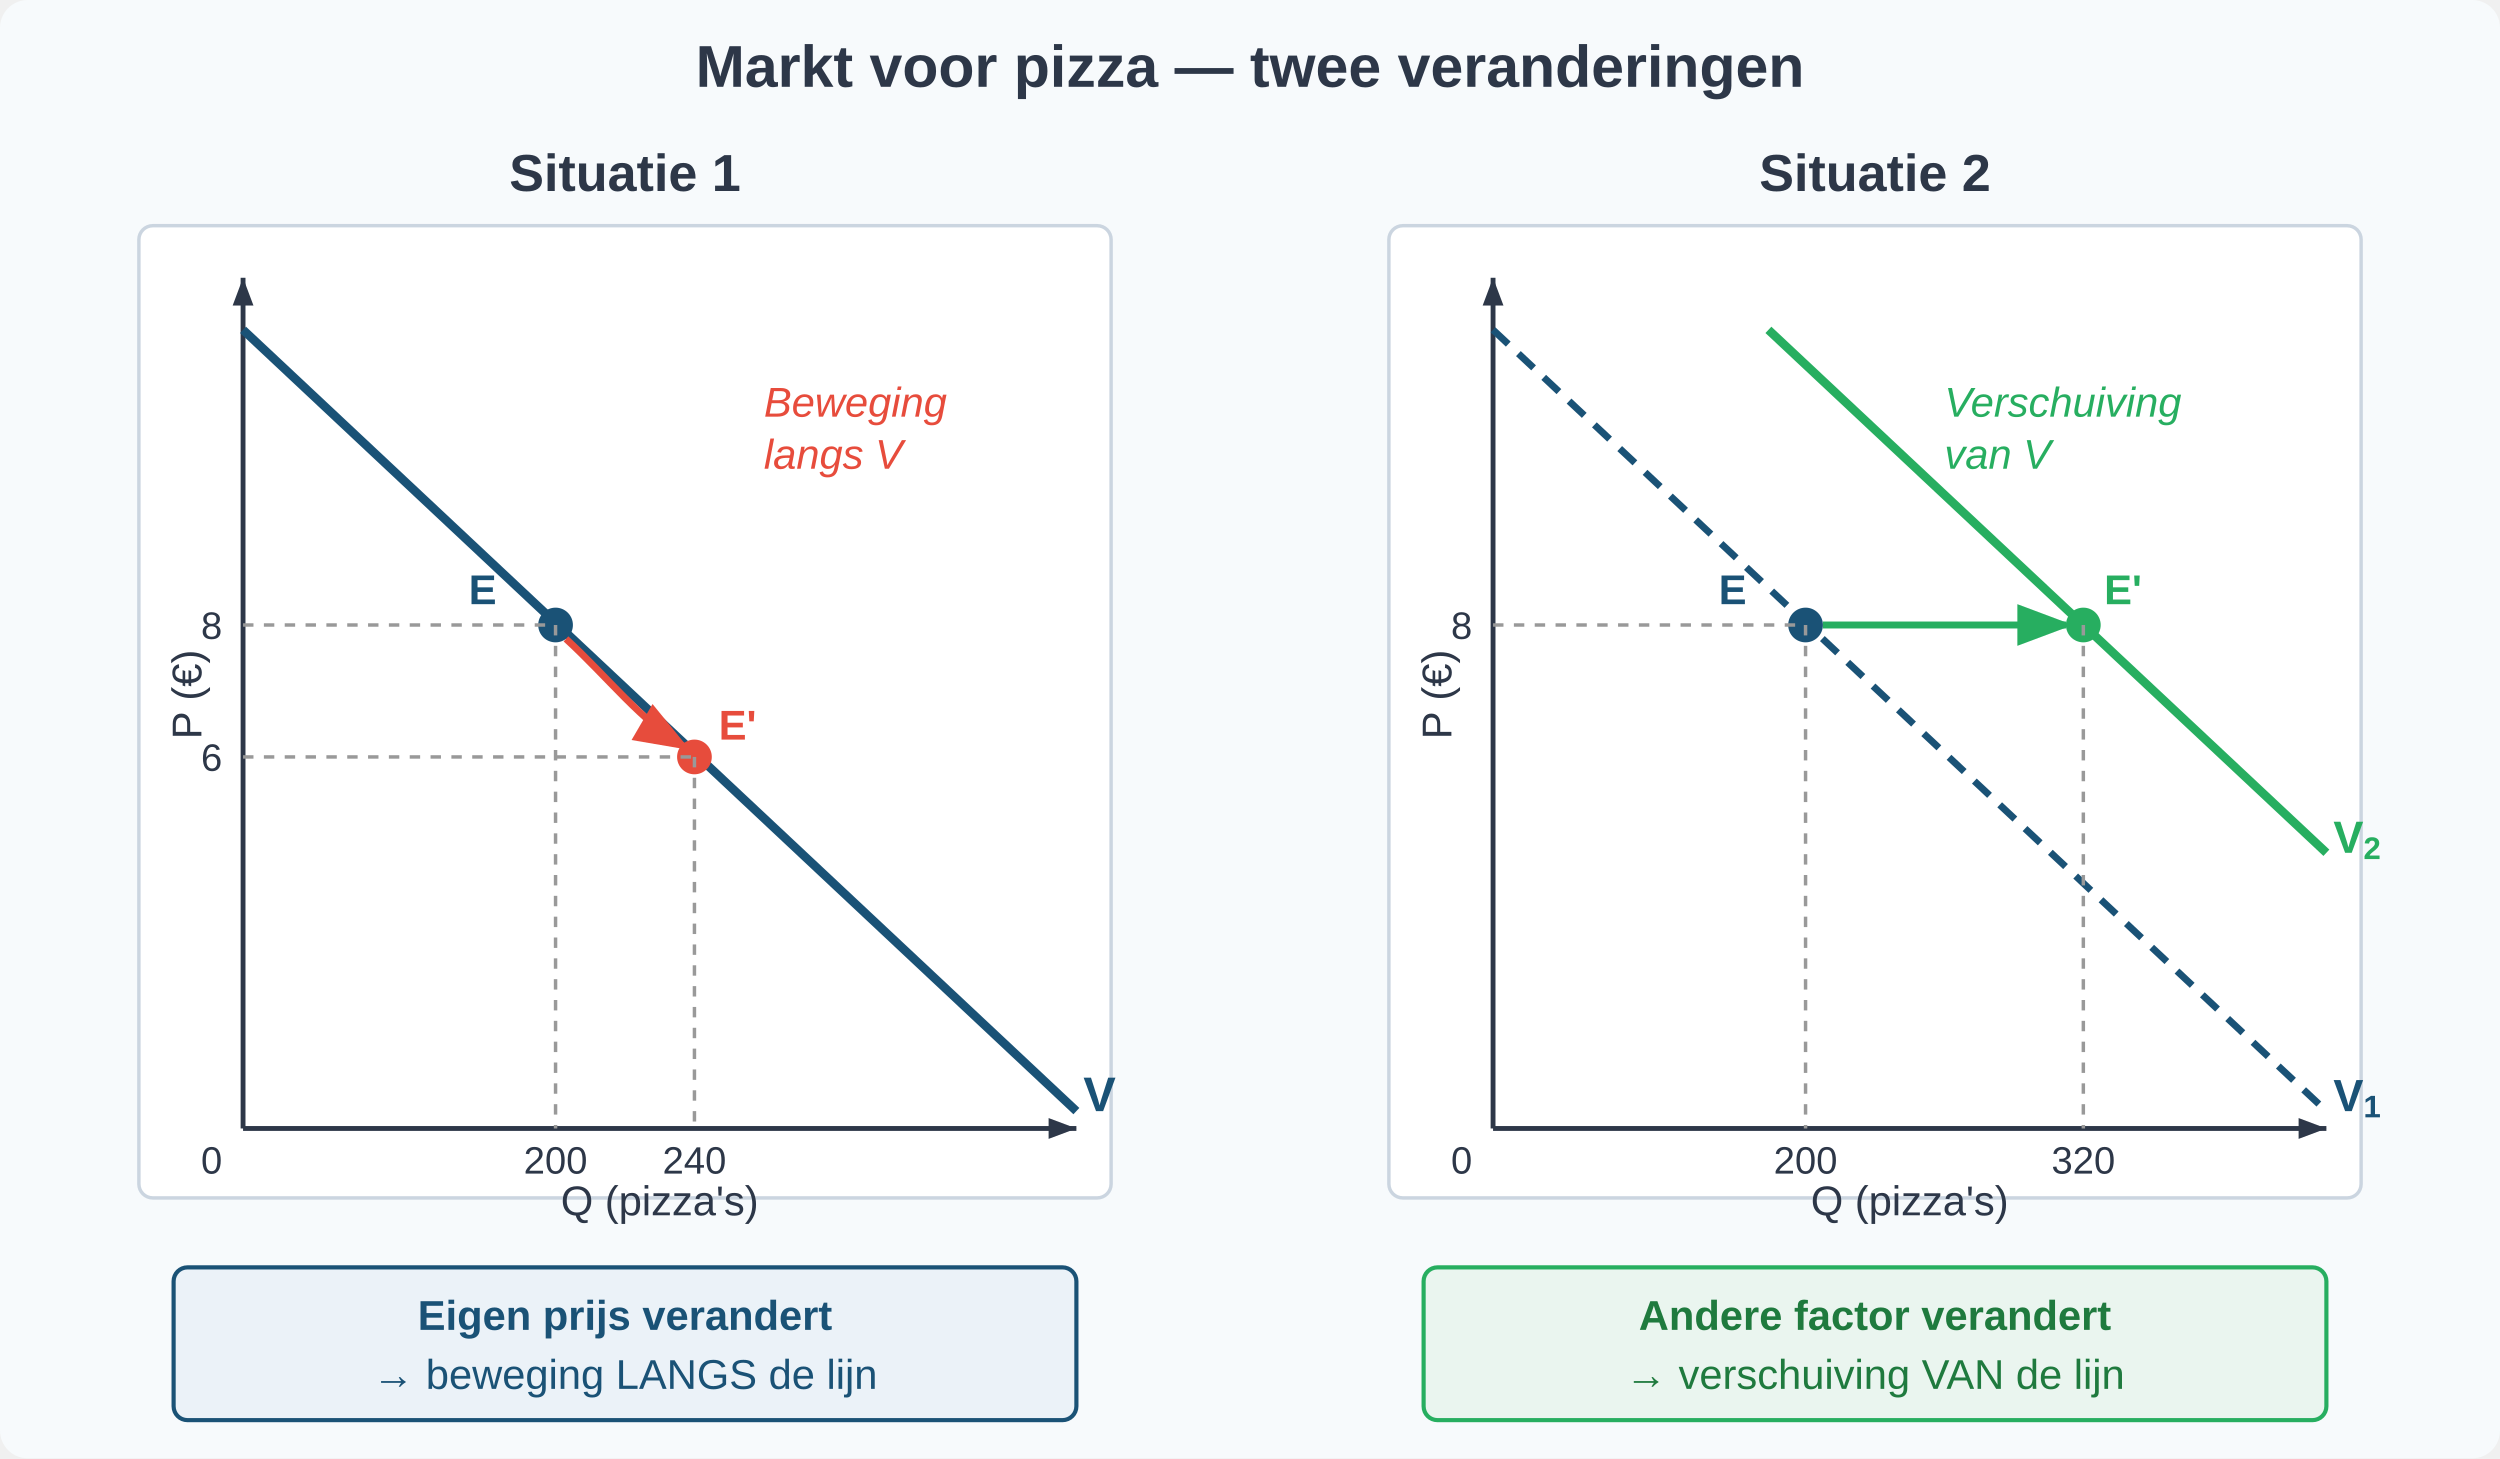
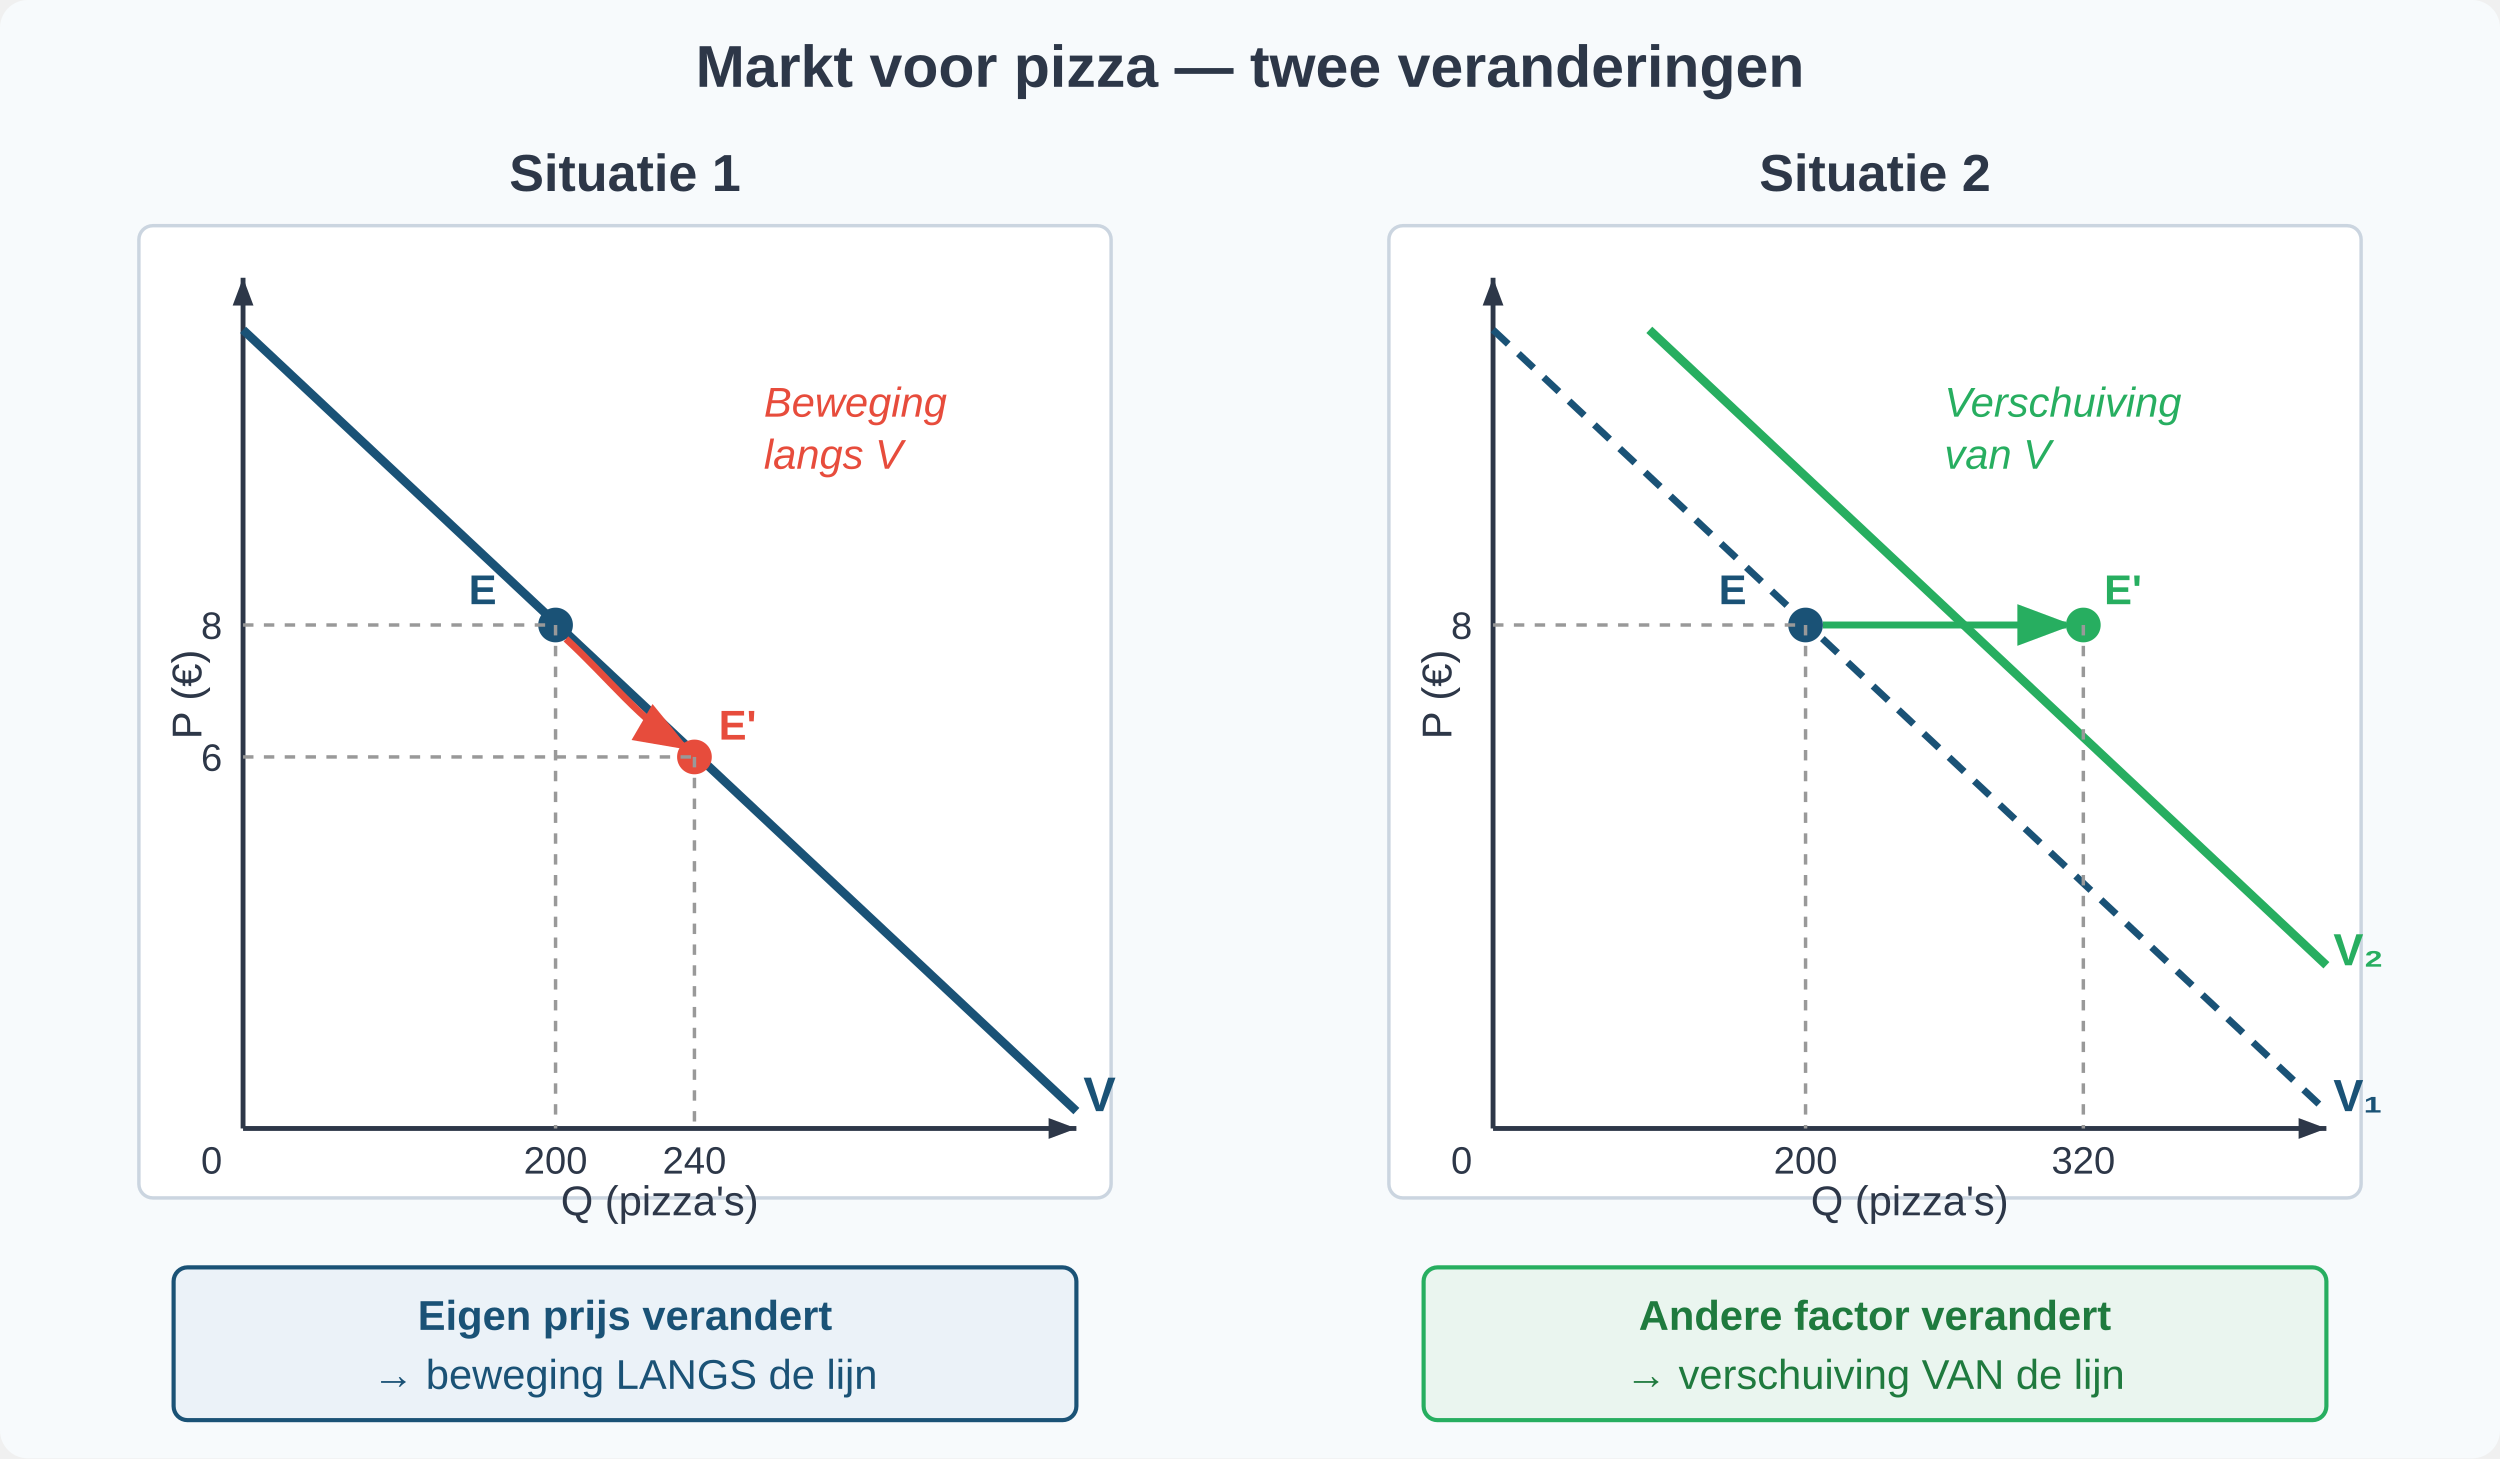
<svg xmlns="http://www.w3.org/2000/svg" viewBox="0 0 720 420">
  <rect width="720" height="420" rx="8" fill="#F7FAFC" />
  <text x="360" y="25" text-anchor="middle" font-family="Arial" font-size="17" font-weight="bold" fill="#2D3748">Markt voor pizza — twee veranderingen</text>
  <defs>
    <marker id="arrA" markerWidth="8" markerHeight="6" refX="7" refY="3" orient="auto">
      <polygon points="0,0 8,3 0,6" fill="#E74C3C" />
    </marker>
    <marker id="arrB" markerWidth="8" markerHeight="6" refX="7" refY="3" orient="auto">
      <polygon points="0,0 8,3 0,6" fill="#27AE60" />
    </marker>
  </defs>
  <text x="180" y="55" text-anchor="middle" font-family="Arial" font-size="15" font-weight="bold" fill="#2D3748">Situatie 1</text>
  <rect x="40" y="65" width="280" height="280" rx="4" fill="white" stroke="#CBD5E0" stroke-width="1" />
  <line x1="70" y1="325" x2="70" y2="80" stroke="#2D3748" stroke-width="1.4" />
  <polygon points="70,80 67,88 73,88" fill="#2D3748" />
  <text x="58" y="200" text-anchor="middle" font-family="Arial" font-size="12" fill="#2D3748" transform="rotate(-90, 58, 200)">P (€)</text>
  <line x1="70" y1="325" x2="310" y2="325" stroke="#2D3748" stroke-width="1.4" />
  <polygon points="310,325 302,322 302,328" fill="#2D3748" />
  <text x="190" y="350" text-anchor="middle" font-family="Arial" font-size="12" fill="#2D3748">Q (pizza's)</text>
  <text x="64" y="338" text-anchor="end" font-family="Arial" font-size="11" fill="#2D3748">0</text>
  <line x1="70" y1="95" x2="310" y2="320" stroke="#1A5276" stroke-width="2.5" />
  <text x="312" y="320" font-family="Arial" font-size="14" font-weight="bold" fill="#1A5276">V</text>
  <circle cx="160" cy="180" r="5" fill="#1A5276" />
  <text x="135" y="174" font-family="Arial" font-size="12" font-weight="bold" fill="#1A5276">E</text>
  <line x1="70" y1="180" x2="160" y2="180" stroke="#999" stroke-width="1" stroke-dasharray="3,3" />
  <line x1="160" y1="180" x2="160" y2="325" stroke="#999" stroke-width="1" stroke-dasharray="3,3" />
  <text x="64" y="184" text-anchor="end" font-family="Arial" font-size="11" fill="#2D3748">8</text>
  <text x="160" y="338" text-anchor="middle" font-family="Arial" font-size="11" fill="#2D3748">200</text>
  <circle cx="200" cy="218" r="5" fill="#E74C3C" />
  <text x="207" y="213" font-family="Arial" font-size="12" font-weight="bold" fill="#E74C3C">E'</text>
  <line x1="70" y1="218" x2="200" y2="218" stroke="#999" stroke-width="1" stroke-dasharray="3,3" />
  <line x1="200" y1="218" x2="200" y2="325" stroke="#999" stroke-width="1" stroke-dasharray="3,3" />
  <text x="64" y="222" text-anchor="end" font-family="Arial" font-size="11" fill="#2D3748">6</text>
  <text x="200" y="338" text-anchor="middle" font-family="Arial" font-size="11" fill="#2D3748">240</text>
  <path d="M163,184 C175,195 185,208 197,215" stroke="#E74C3C" stroke-width="2" fill="none" marker-end="url(#arrA)" />
  <text x="220" y="120" font-family="Arial" font-size="12" font-style="italic" fill="#E74C3C">Beweging</text>
  <text x="220" y="135" font-family="Arial" font-size="12" font-style="italic" fill="#E74C3C">langs V</text>
  <rect x="50" y="365" width="260" height="44" rx="4" fill="#EBF2F8" stroke="#1A5276" stroke-width="1.2" />
  <text x="180" y="383" text-anchor="middle" font-family="Arial" font-size="12" font-weight="bold" fill="#1A5276">Eigen prijs verandert</text>
  <text x="180" y="400" text-anchor="middle" font-family="Arial" font-size="12" fill="#1A5276">→ beweging LANGS de lijn</text>
  <text x="540" y="55" text-anchor="middle" font-family="Arial" font-size="15" font-weight="bold" fill="#2D3748">Situatie 2</text>
  <rect x="400" y="65" width="280" height="280" rx="4" fill="white" stroke="#CBD5E0" stroke-width="1" />
  <line x1="430" y1="325" x2="430" y2="80" stroke="#2D3748" stroke-width="1.4" />
  <polygon points="430,80 427,88 433,88" fill="#2D3748" />
  <text x="418" y="200" text-anchor="middle" font-family="Arial" font-size="12" fill="#2D3748" transform="rotate(-90, 418, 200)">P (€)</text>
  <line x1="430" y1="325" x2="670" y2="325" stroke="#2D3748" stroke-width="1.4" />
  <polygon points="670,325 662,322 662,328" fill="#2D3748" />
  <text x="550" y="350" text-anchor="middle" font-family="Arial" font-size="12" fill="#2D3748">Q (pizza's)</text>
  <text x="424" y="338" text-anchor="end" font-family="Arial" font-size="11" fill="#2D3748">0</text>
  <line x1="430" y1="95" x2="670" y2="320" stroke="#1A5276" stroke-width="2" stroke-dasharray="6,4" />
-   <text x="672" y="320" font-family="Arial" font-size="13" font-weight="bold" fill="#1A5276">V<tspan baseline-shift="sub" font-size="9">1</tspan>
-   </text>
-   <line x1="509.3" y1="95" x2="670" y2="245.6" stroke="#27AE60" stroke-width="2.5" />
-   <text x="672" y="245.6" font-family="Arial" font-size="13" font-weight="bold" fill="#27AE60">V<tspan baseline-shift="sub" font-size="9">2</tspan>
-   </text>
+   <text x="672" y="320" font-family="Arial" font-size="13" font-weight="bold" fill="#1A5276">V₁</text>
+   <line x1="475" y1="95" x2="670" y2="278" stroke="#27AE60" stroke-width="2.5" />
+   <text x="672" y="278" font-family="Arial" font-size="13" font-weight="bold" fill="#27AE60">V₂</text>
  <circle cx="520" cy="180" r="5" fill="#1A5276" />
  <text x="495" y="174" font-family="Arial" font-size="12" font-weight="bold" fill="#1A5276">E</text>
  <line x1="430" y1="180" x2="520" y2="180" stroke="#999" stroke-width="1" stroke-dasharray="3,3" />
  <line x1="520" y1="180" x2="520" y2="325" stroke="#999" stroke-width="1" stroke-dasharray="3,3" />
  <text x="424" y="184" text-anchor="end" font-family="Arial" font-size="11" fill="#2D3748">8</text>
  <text x="520" y="338" text-anchor="middle" font-family="Arial" font-size="11" fill="#2D3748">200</text>
  <circle cx="600" cy="180" r="5" fill="#27AE60" />
  <text x="606" y="174" font-family="Arial" font-size="12" font-weight="bold" fill="#27AE60">E'</text>
  <line x1="600" y1="180" x2="600" y2="325" stroke="#999" stroke-width="1" stroke-dasharray="3,3" />
  <text x="600" y="338" text-anchor="middle" font-family="Arial" font-size="11" fill="#2D3748">320</text>
  <line x1="525" y1="180" x2="595" y2="180" stroke="#27AE60" stroke-width="2" marker-end="url(#arrB)" />
  <text x="560" y="120" font-family="Arial" font-size="12" font-style="italic" fill="#27AE60">Verschuiving</text>
  <text x="560" y="135" font-family="Arial" font-size="12" font-style="italic" fill="#27AE60">van V</text>
  <rect x="410" y="365" width="260" height="44" rx="4" fill="#EAF5EF" stroke="#27AE60" stroke-width="1.2" />
  <text x="540" y="383" text-anchor="middle" font-family="Arial" font-size="12" font-weight="bold" fill="#1F7A3E">Andere factor verandert</text>
  <text x="540" y="400" text-anchor="middle" font-family="Arial" font-size="12" fill="#1F7A3E">→ verschuiving VAN de lijn</text>
</svg>
